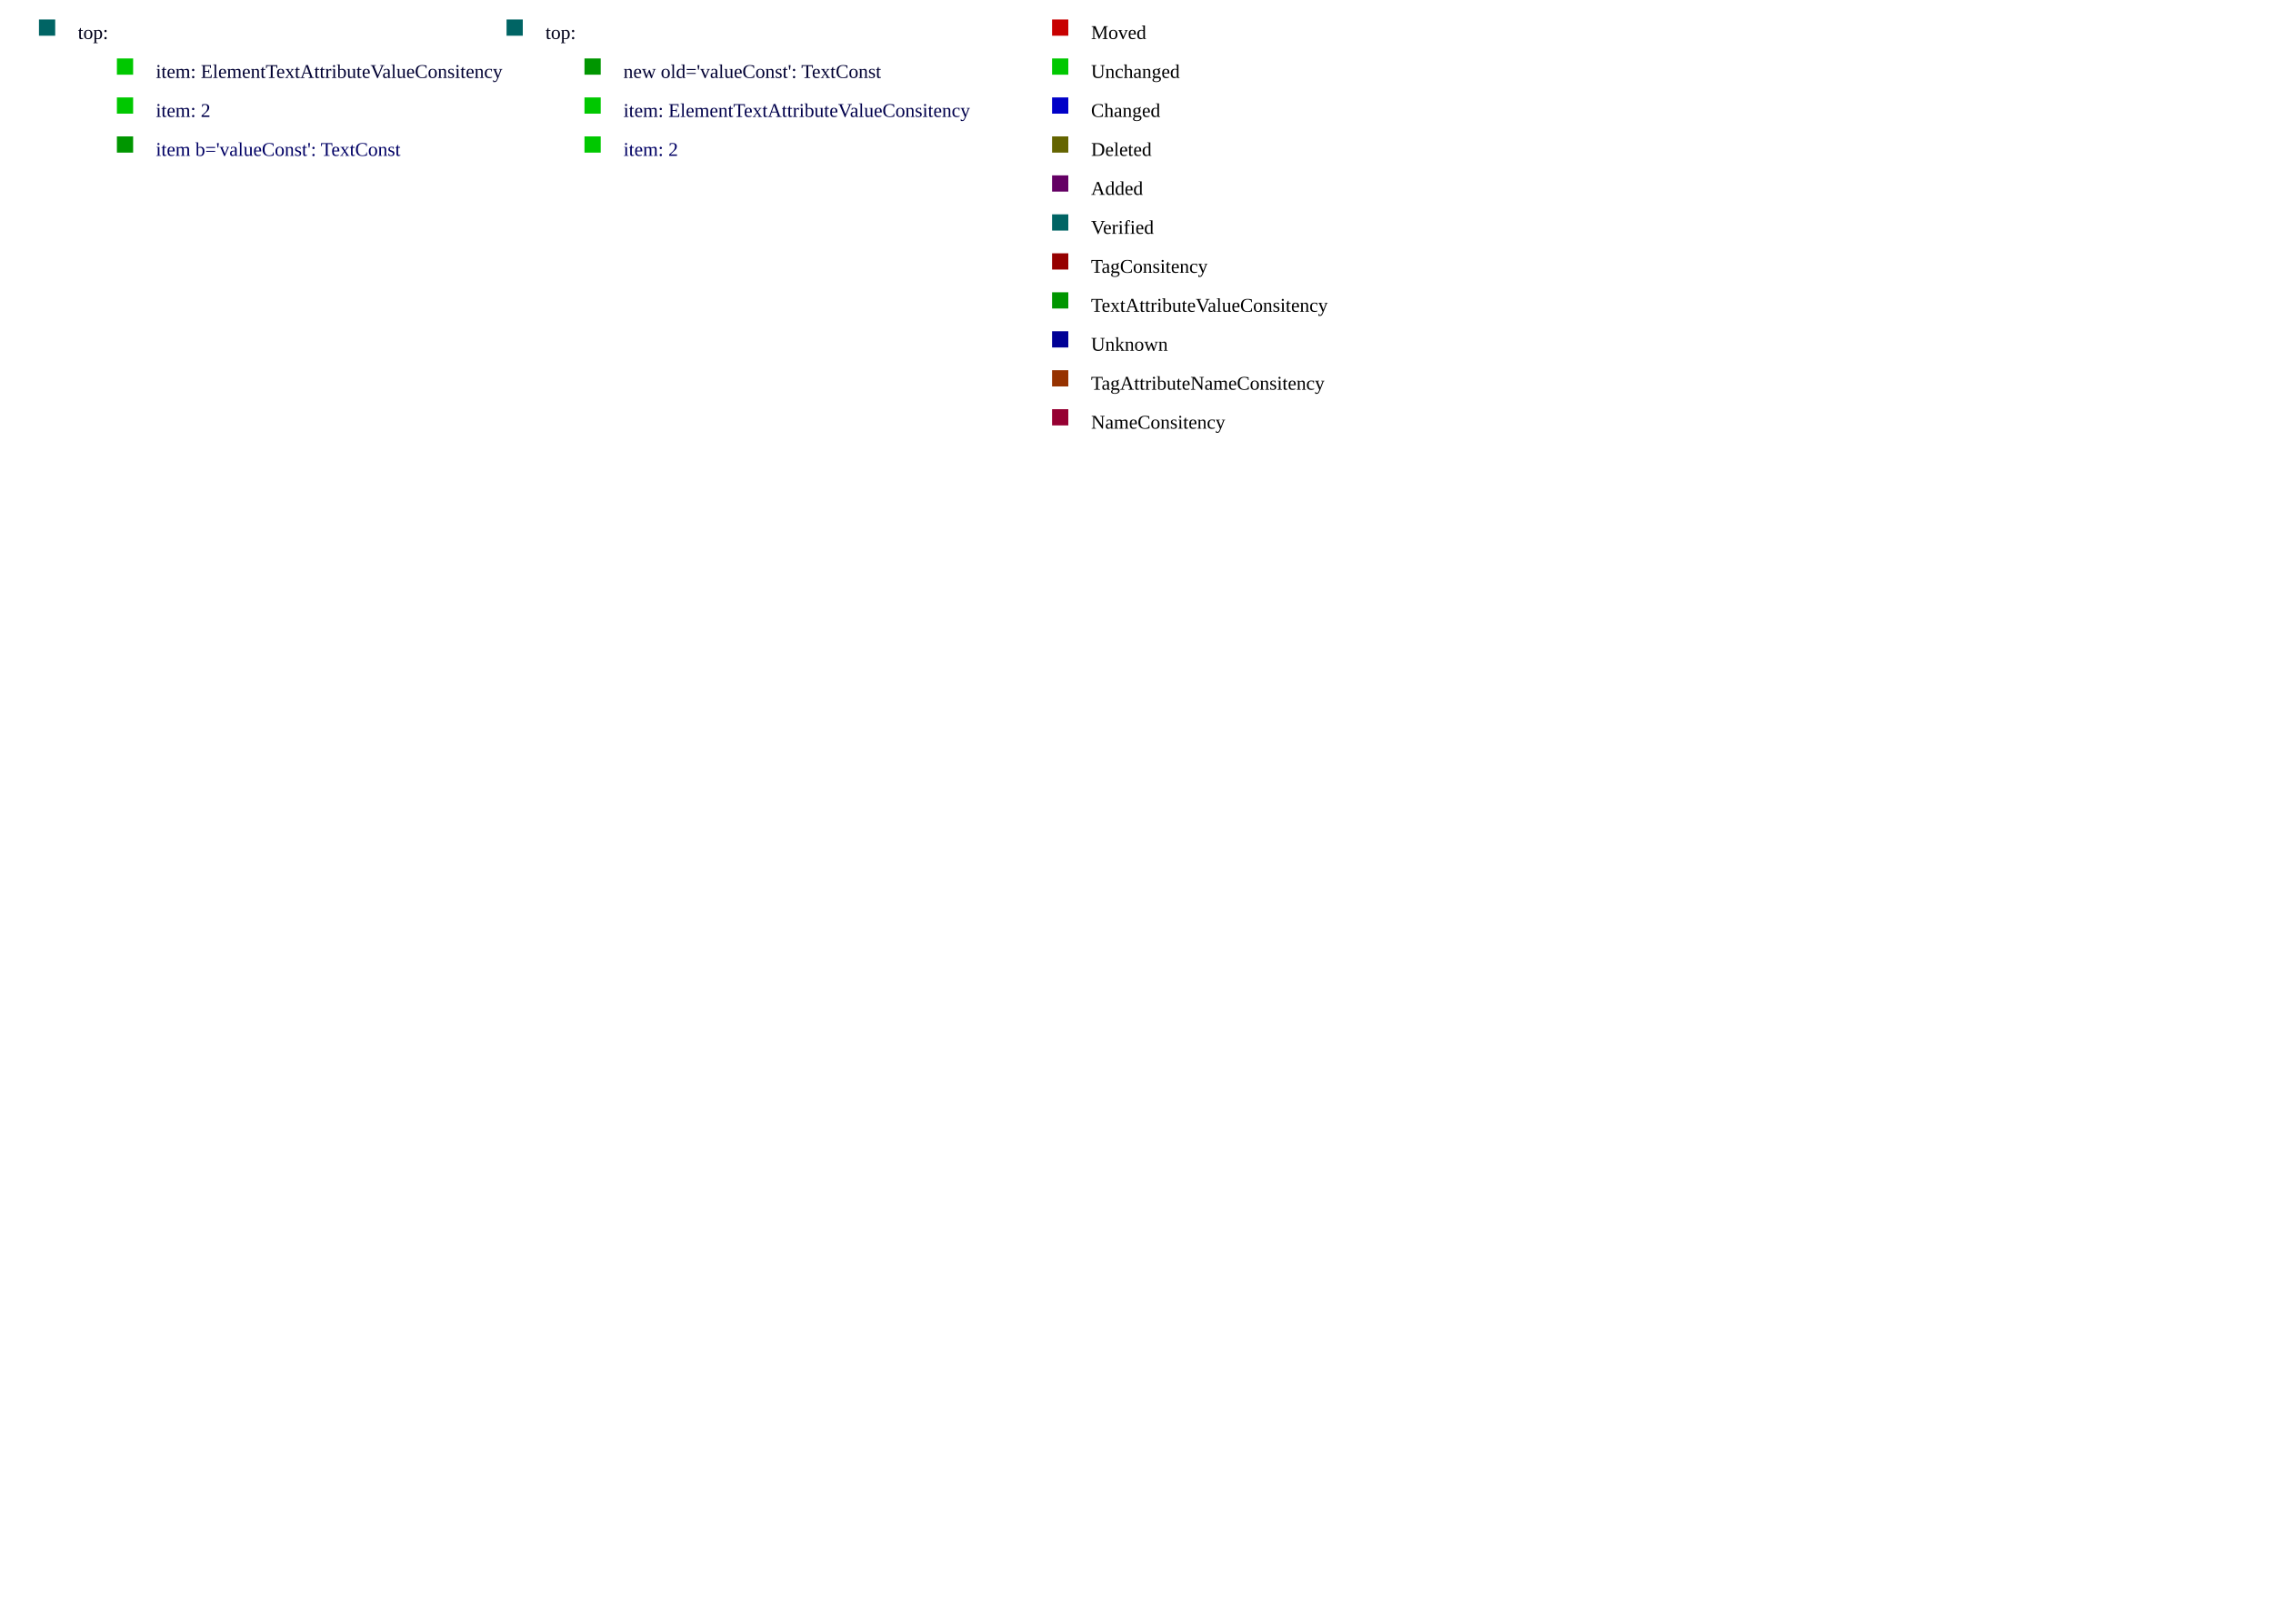
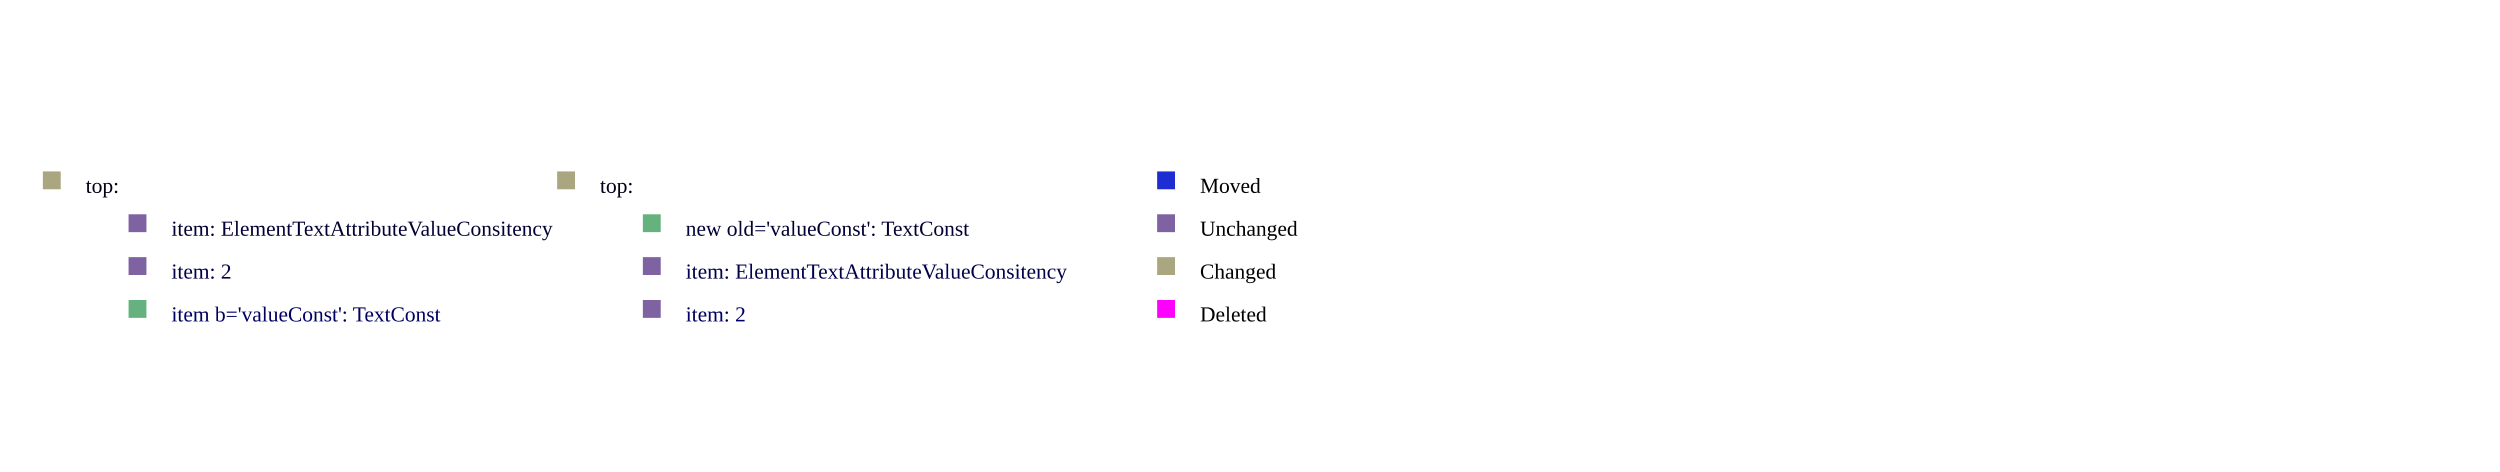
- <svg xmlns="http://www.w3.org/2000/svg" baseProfile="full" height="750" version="1.1" viewBox="0,0,350,250" width="1050">
+ <svg xmlns="http://www.w3.org/2000/svg" baseProfile="full" height="198.0" version="1.1" viewBox="0,0,350,24.0" width="1050">
  <defs />
  <svg baseProfile="full" height="100%" version="1.1" width="100%">
    <defs />
    <text fill="rgb(0,0,25)" font-size="25%" x="12.0" y="6.0">top: 
  </text>
    <text fill="rgb(0,0,50)" font-size="25%" x="24.0" y="12.0">item: ElementTextAttributeValueConsitency</text>
    <text fill="rgb(0,0,75)" font-size="25%" x="24.0" y="18.0">item: 2</text>
    <text fill="rgb(0,0,100)" font-size="25%" x="24.0" y="24.0">item b='valueConst': TextConst</text>
-     <rect fill="rgb(0,100,100)" height="2.5" width="2.5" x="6.0" y="3.0" />
-     <rect fill="rgb(0,200,0)" height="2.5" width="2.5" x="18.0" y="9.0" />
-     <rect fill="rgb(0,200,0)" height="2.5" width="2.5" x="18.0" y="15.0" />
-     <rect fill="rgb(0,150,0)" height="2.5" width="2.5" x="18.0" y="21.0" />
+     <rect fill="rgb(170,166,127)" height="2.5" width="2.5" x="6.0" y="3.0" />
+     <rect fill="rgb(126,98,161)" height="2.5" width="2.5" x="18.0" y="9.0" />
+     <rect fill="rgb(126,98,161)" height="2.5" width="2.5" x="18.0" y="15.0" />
+     <rect fill="rgb(102,178,126)" height="2.5" width="2.5" x="18.0" y="21.0" />
  </svg>
  <svg baseProfile="full" height="100%" version="1.1" width="100%" x="72.0" y="0">
    <defs />
    <text fill="rgb(0,0,25)" font-size="25%" x="12.0" y="6.0">top: 
  </text>
    <text fill="rgb(0,0,50)" font-size="25%" x="24.0" y="12.0">new old='valueConst': TextConst</text>
    <text fill="rgb(0,0,75)" font-size="25%" x="24.0" y="18.0">item: ElementTextAttributeValueConsitency</text>
    <text fill="rgb(0,0,100)" font-size="25%" x="24.0" y="24.0">item: 2</text>
-     <rect fill="rgb(0,100,100)" height="2.5" width="2.5" x="6.0" y="3.0" />
-     <rect fill="rgb(0,150,0)" height="2.5" width="2.5" x="18.0" y="9.0" />
-     <rect fill="rgb(0,200,0)" height="2.5" width="2.5" x="18.0" y="15.0" />
-     <rect fill="rgb(0,200,0)" height="2.5" width="2.5" x="18.0" y="21.0" />
+     <rect fill="rgb(170,166,127)" height="2.5" width="2.5" x="6.0" y="3.0" />
+     <rect fill="rgb(102,178,126)" height="2.5" width="2.5" x="18.0" y="9.0" />
+     <rect fill="rgb(126,98,161)" height="2.5" width="2.5" x="18.0" y="15.0" />
+     <rect fill="rgb(126,98,161)" height="2.5" width="2.5" x="18.0" y="21.0" />
  </svg>
  <svg baseProfile="full" height="100%" version="1.1" width="100%" x="144.0" y="0">
    <defs />
    <text fill="rgb(0,0,0)" font-size="25%" x="24.0" y="6.0">Moved</text>
-     <rect fill="rgb(200,0,0)" height="2.5" width="2.5" x="18.0" y="3.0" />
+     <rect fill="rgb(30,45,210)" height="2.5" width="2.5" x="18.0" y="3.0" />
    <text fill="rgb(0,0,0)" font-size="25%" x="24.0" y="12.0">Unchanged</text>
-     <rect fill="rgb(0,200,0)" height="2.5" width="2.5" x="18.0" y="9.0" />
+     <rect fill="rgb(126,98,161)" height="2.5" width="2.5" x="18.0" y="9.0" />
    <text fill="rgb(0,0,0)" font-size="25%" x="24.0" y="18.0">Changed</text>
-     <rect fill="rgb(0,0,200)" height="2.5" width="2.5" x="18.0" y="15.0" />
+     <rect fill="rgb(170,166,127)" height="2.5" width="2.5" x="18.0" y="15.0" />
    <text fill="rgb(0,0,0)" font-size="25%" x="24.0" y="24.0">Deleted</text>
-     <rect fill="rgb(100,100,0)" height="2.5" width="2.5" x="18.0" y="21.0" />
+     <rect fill="rgb(255,0,255)" height="2.5" width="2.5" x="18.0" y="21.0" />
    <text fill="rgb(0,0,0)" font-size="25%" x="24.0" y="30.0">Added</text>
-     <rect fill="rgb(100,0,100)" height="2.5" width="2.5" x="18.0" y="27.0" />
+     <rect fill="rgb(145,223,78)" height="2.5" width="2.5" x="18.0" y="27.0" />
    <text fill="rgb(0,0,0)" font-size="25%" x="24.0" y="36.0">Verified</text>
-     <rect fill="rgb(0,100,100)" height="2.5" width="2.5" x="18.0" y="33.0" />
+     <rect fill="rgb(205,93,71)" height="2.5" width="2.5" x="18.0" y="33.0" />
    <text fill="rgb(0,0,0)" font-size="25%" x="24.0" y="42.0">TagConsitency</text>
-     <rect fill="rgb(150,0,0)" height="2.5" width="2.5" x="18.0" y="39.0" />
+     <rect fill="rgb(85,141,48)" height="2.5" width="2.5" x="18.0" y="39.0" />
    <text fill="rgb(0,0,0)" font-size="25%" x="24.0" y="48.0">TextAttributeValueConsitency</text>
-     <rect fill="rgb(0,150,0)" height="2.5" width="2.5" x="18.0" y="45.0" />
+     <rect fill="rgb(102,178,126)" height="2.5" width="2.5" x="18.0" y="45.0" />
    <text fill="rgb(0,0,0)" font-size="25%" x="24.0" y="54.0">Unknown</text>
-     <rect fill="rgb(0,0,150)" height="2.5" width="2.5" x="18.0" y="51.0" />
+     <rect fill="rgb(92,163,67)" height="2.5" width="2.5" x="18.0" y="51.0" />
    <text fill="rgb(0,0,0)" font-size="25%" x="24.0" y="60.0">TagAttributeNameConsitency</text>
    <rect fill="rgb(150,50,0)" height="2.5" width="2.5" x="18.0" y="57.0" />
    <text fill="rgb(0,0,0)" font-size="25%" x="24.0" y="66.0">NameConsitency</text>
-     <rect fill="rgb(150,0,50)" height="2.5" width="2.5" x="18.0" y="63.0" />
+     <rect fill="rgb(236,145,248)" height="2.5" width="2.5" x="18.0" y="63.0" />
  </svg>
</svg>
